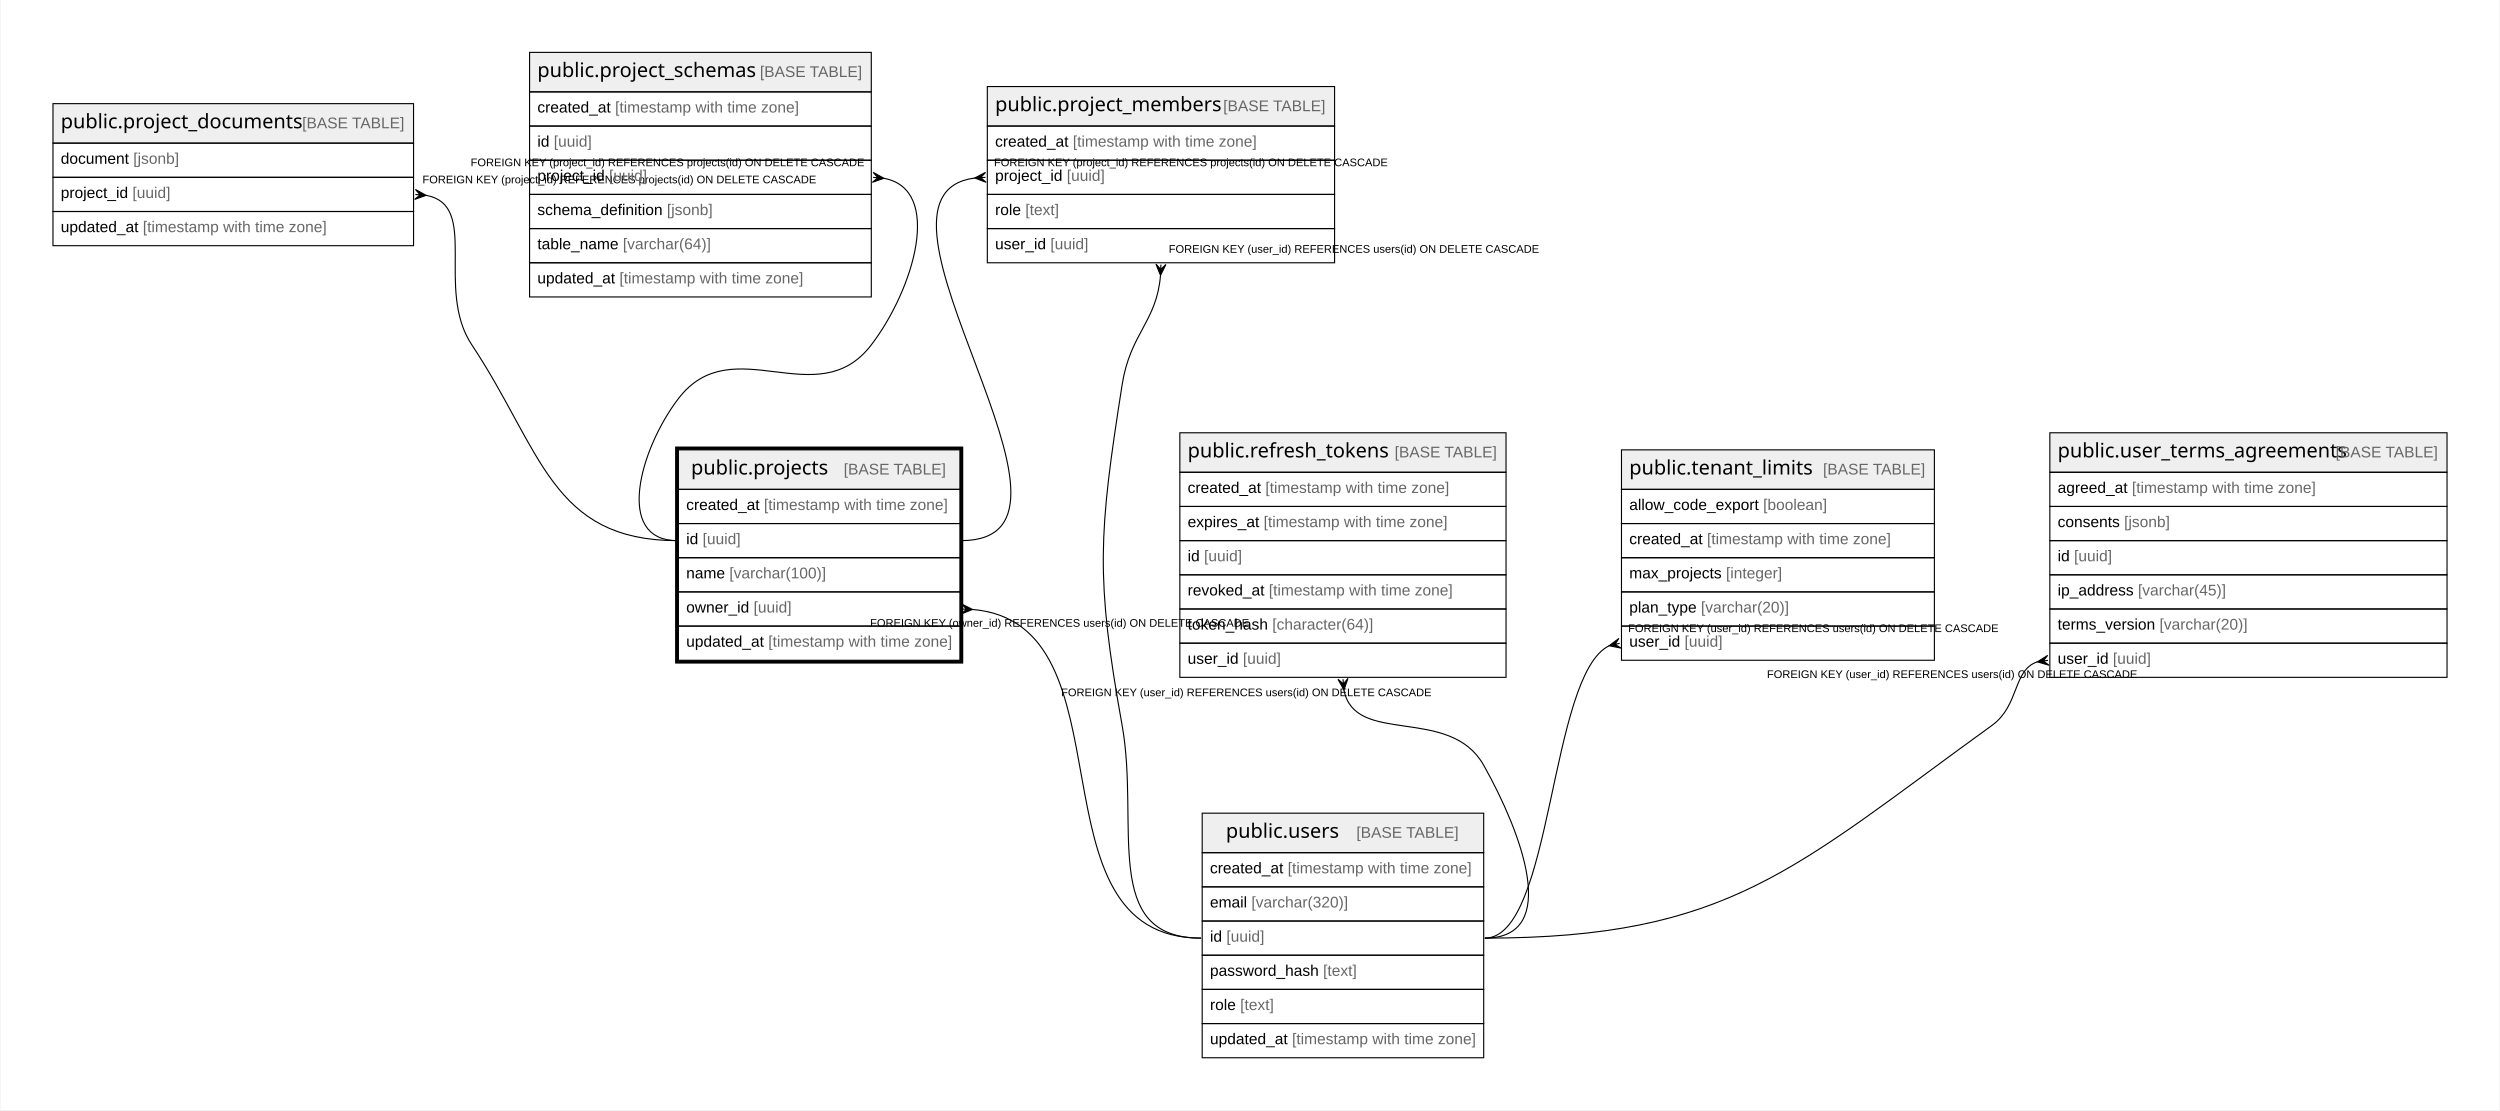
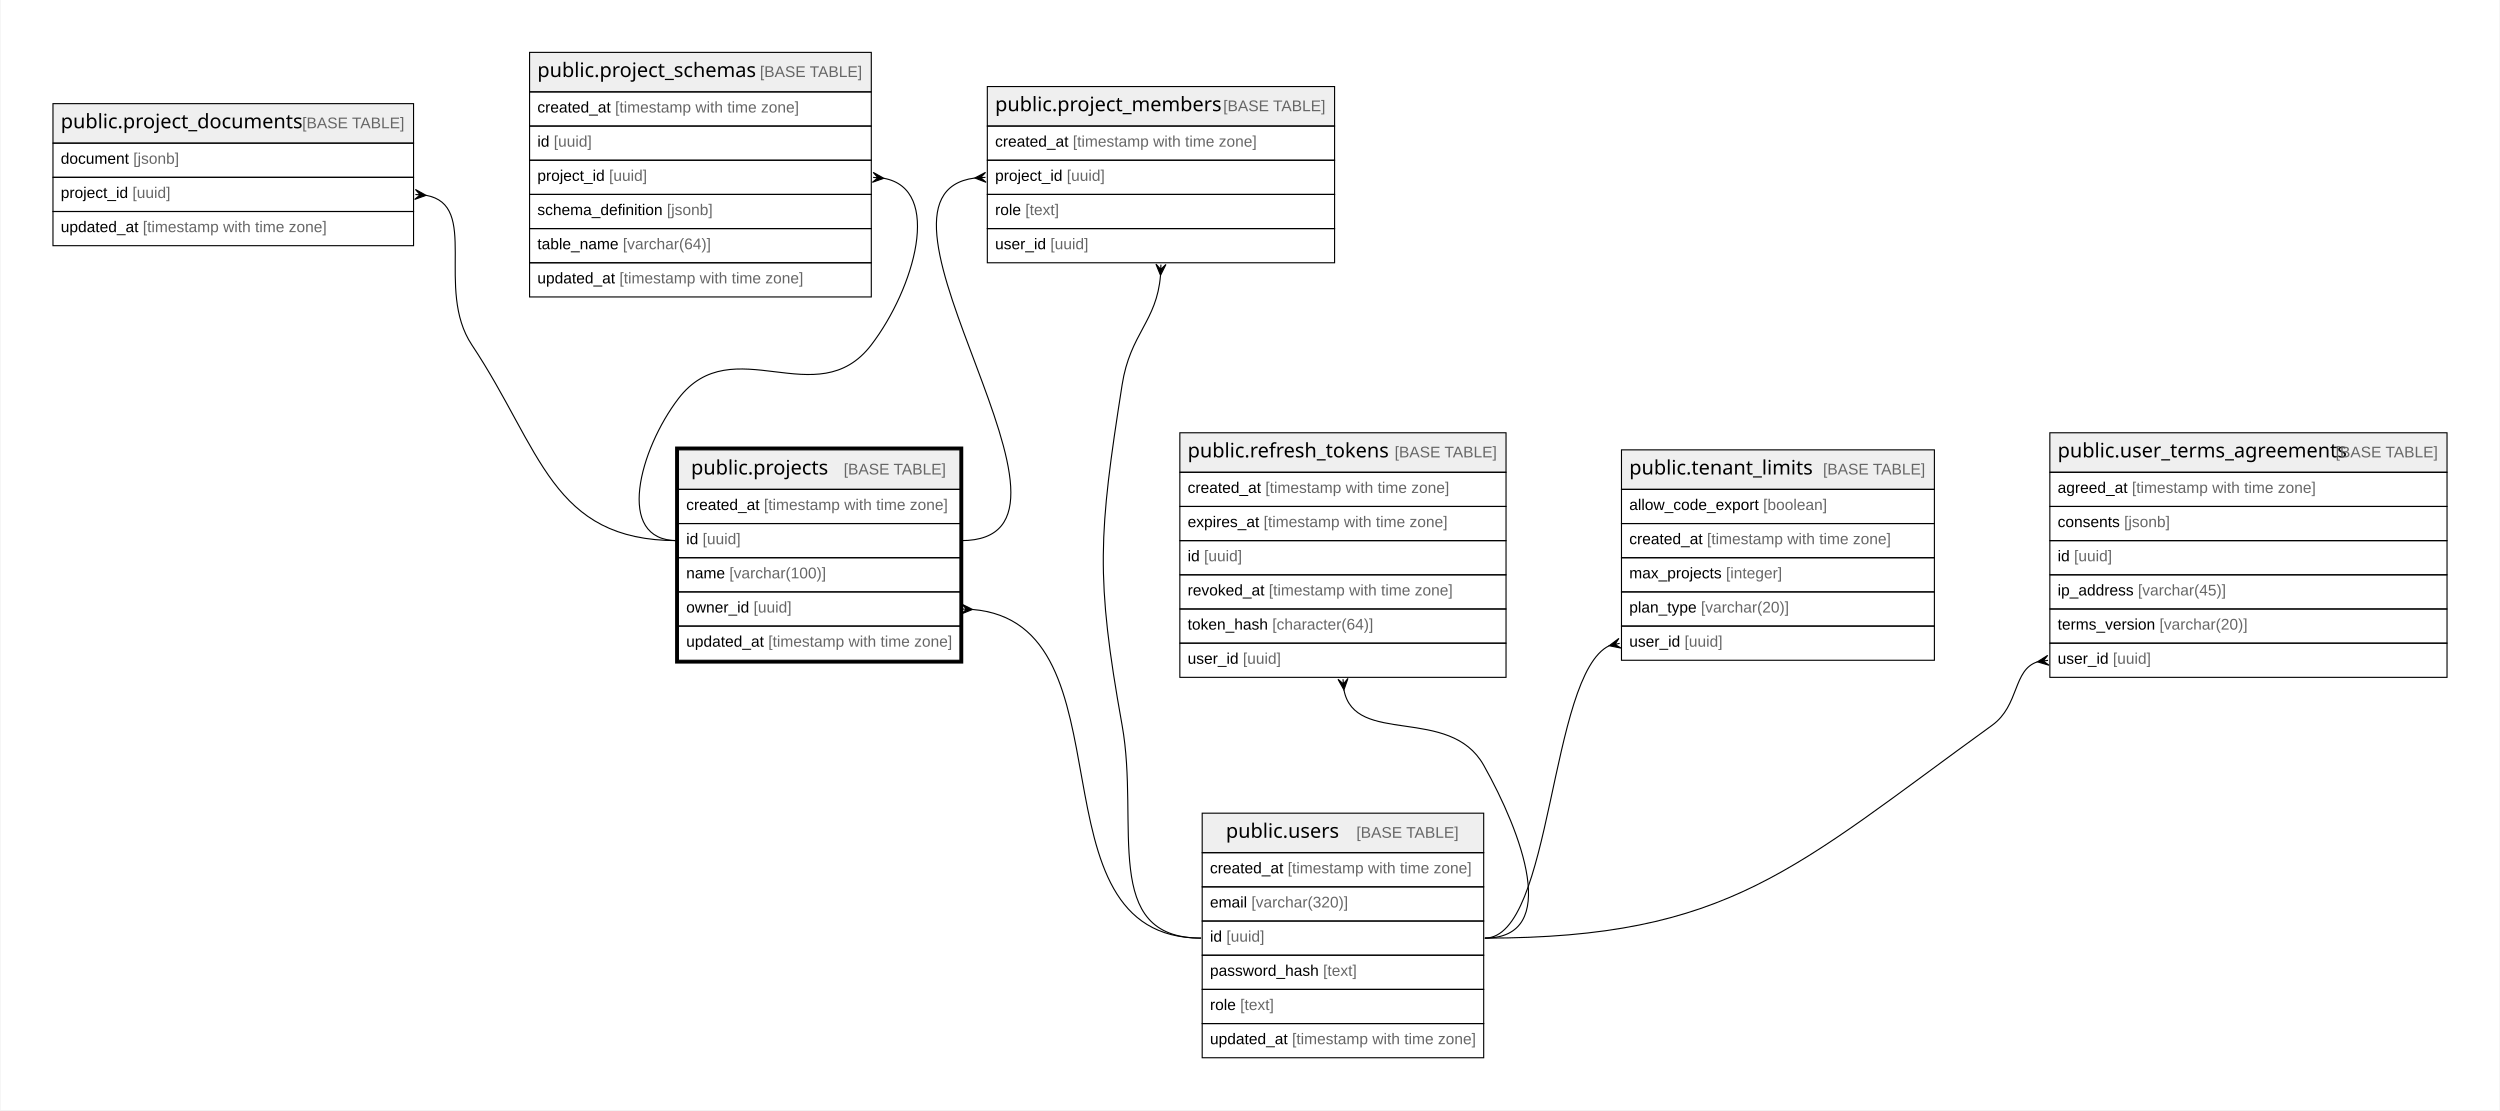
<svg xmlns="http://www.w3.org/2000/svg" width="2252pt" height="1000pt" viewBox="0.00 0.00 2251.83 1000.40">
  <g id="graph0" class="graph" transform="scale(1 1) rotate(0) translate(4 996.4)">
    <polygon fill="white" stroke="none" points="-4,4 -4,-996.4 2247.83,-996.4 2247.83,4 -4,4" />
    <g id="node1" class="node">
      <polygon fill="#efefef" stroke="none" points="606.83,-555.4 606.83,-591 860.51,-591 860.51,-555.4 606.83,-555.4" />
      <polygon fill="none" stroke="black" points="606.83,-555.4 606.83,-591 860.51,-591 860.51,-555.4 606.83,-555.4" />
      <text text-anchor="start" x="618.19" y="-568.8" font-family="Arial Bold" font-size="18.00">public.projects</text>
      <text text-anchor="start" x="724.66" y="-568.8" font-family="Arial" font-size="14.00">    </text>
      <text text-anchor="start" x="755.78" y="-568.8" font-family="Arial" font-size="14.00" fill="#666666">[BASE TABLE]</text>
      <polygon fill="none" stroke="black" points="606.83,-524.6 606.83,-555.4 860.51,-555.4 860.51,-524.6 606.83,-524.6" />
      <text text-anchor="start" x="613.83" y="-536.8" font-family="Arial" font-size="14.00">created_at </text>
      <text text-anchor="start" x="683.88" y="-536.8" font-family="Arial" font-size="14.00" fill="#666666">[timestamp with time zone]</text>
      <polygon fill="none" stroke="black" points="606.83,-493.8 606.83,-524.6 860.51,-524.6 860.51,-493.8 606.83,-493.8" />
      <text text-anchor="start" x="613.83" y="-506" font-family="Arial" font-size="14.00">id </text>
      <text text-anchor="start" x="628.62" y="-506" font-family="Arial" font-size="14.00" fill="#666666">[uuid]</text>
      <polygon fill="none" stroke="black" points="606.83,-463 606.83,-493.8 860.51,-493.8 860.51,-463 606.83,-463" />
      <text text-anchor="start" x="613.83" y="-475.2" font-family="Arial" font-size="14.00">name </text>
      <text text-anchor="start" x="652.74" y="-475.2" font-family="Arial" font-size="14.00" fill="#666666">[varchar(100)]</text>
      <polygon fill="none" stroke="black" points="606.83,-432.2 606.83,-463 860.51,-463 860.51,-432.2 606.83,-432.2" />
      <text text-anchor="start" x="613.83" y="-444.4" font-family="Arial" font-size="14.00">owner_id </text>
      <text text-anchor="start" x="674.53" y="-444.4" font-family="Arial" font-size="14.00" fill="#666666">[uuid]</text>
      <polygon fill="none" stroke="black" points="606.83,-401.4 606.83,-432.2 860.51,-432.2 860.51,-401.4 606.83,-401.4" />
      <text text-anchor="start" x="613.83" y="-413.6" font-family="Arial" font-size="14.00">updated_at </text>
      <text text-anchor="start" x="687.79" y="-413.6" font-family="Arial" font-size="14.00" fill="#666666">[timestamp with time zone]</text>
      <polygon fill="none" stroke="black" stroke-width="3" points="605.33,-399.9 605.33,-592.5 862.01,-592.5 862.01,-399.9 605.33,-399.9" />
    </g>
    <g id="node4" class="node">
      <polygon fill="#efefef" stroke="none" points="1078.83,-228 1078.83,-263.6 1332.51,-263.6 1332.51,-228 1078.83,-228" />
      <polygon fill="none" stroke="black" points="1078.83,-228 1078.83,-263.6 1332.51,-263.6 1332.51,-228 1078.83,-228" />
      <text text-anchor="start" x="1100.18" y="-241.4" font-family="Arial Bold" font-size="18.00">public.users</text>
      <text text-anchor="start" x="1186.67" y="-241.4" font-family="Arial" font-size="14.00">    </text>
      <text text-anchor="start" x="1217.78" y="-241.4" font-family="Arial" font-size="14.00" fill="#666666">[BASE TABLE]</text>
      <polygon fill="none" stroke="black" points="1078.83,-197.2 1078.83,-228 1332.51,-228 1332.51,-197.2 1078.83,-197.2" />
      <text text-anchor="start" x="1085.83" y="-209.4" font-family="Arial" font-size="14.00">created_at </text>
      <text text-anchor="start" x="1155.88" y="-209.4" font-family="Arial" font-size="14.00" fill="#666666">[timestamp with time zone]</text>
      <polygon fill="none" stroke="black" points="1078.83,-166.4 1078.83,-197.2 1332.51,-197.2 1332.51,-166.4 1078.83,-166.4" />
      <text text-anchor="start" x="1085.83" y="-178.6" font-family="Arial" font-size="14.00">email </text>
      <text text-anchor="start" x="1123.17" y="-178.6" font-family="Arial" font-size="14.00" fill="#666666">[varchar(320)]</text>
      <polygon fill="none" stroke="black" points="1078.83,-135.6 1078.83,-166.4 1332.51,-166.4 1332.51,-135.6 1078.83,-135.6" />
      <text text-anchor="start" x="1085.83" y="-147.8" font-family="Arial" font-size="14.00">id </text>
      <text text-anchor="start" x="1100.62" y="-147.8" font-family="Arial" font-size="14.00" fill="#666666">[uuid]</text>
      <polygon fill="none" stroke="black" points="1078.83,-104.8 1078.83,-135.6 1332.51,-135.6 1332.51,-104.8 1078.83,-104.8" />
      <text text-anchor="start" x="1085.83" y="-117" font-family="Arial" font-size="14.00">password_hash </text>
      <text text-anchor="start" x="1187.78" y="-117" font-family="Arial" font-size="14.00" fill="#666666">[text]</text>
      <polygon fill="none" stroke="black" points="1078.83,-74 1078.83,-104.8 1332.51,-104.8 1332.51,-74 1078.83,-74" />
      <text text-anchor="start" x="1085.83" y="-86.2" font-family="Arial" font-size="14.00">role </text>
      <text text-anchor="start" x="1113.06" y="-86.2" font-family="Arial" font-size="14.00" fill="#666666">[text]</text>
      <polygon fill="none" stroke="black" points="1078.83,-43.2 1078.83,-74 1332.51,-74 1332.51,-43.2 1078.83,-43.2" />
      <text text-anchor="start" x="1085.83" y="-55.4" font-family="Arial" font-size="14.00">updated_at </text>
      <text text-anchor="start" x="1159.79" y="-55.4" font-family="Arial" font-size="14.00" fill="#666666">[timestamp with time zone]</text>
    </g>
    <g id="edge5" class="edge">
      <path fill="none" stroke="black" d="M871.65,-447.2C1020.07,-434.99 918.18,-151 1077.83,-151" />
      <polygon fill="black" stroke="black" points="871.84,-447.19 861.67,-443.09 866.51,-447.4 862.18,-447.57 862.18,-447.57 862.18,-447.57 866.51,-447.4 862.02,-452.08 871.84,-447.19" />
-       <text text-anchor="start" x="779.58" y="-431.6" font-family="Arial" font-size="10.00">FOREIGN KEY (owner_id) REFERENCES users(id) ON DELETE CASCADE</text>
    </g>
    <g id="node2" class="node">
      <polygon fill="#efefef" stroke="none" points="43.2,-867.4 43.2,-903 368.14,-903 368.14,-867.4 43.2,-867.4" />
      <polygon fill="none" stroke="black" points="43.2,-867.4 43.2,-903 368.14,-903 368.14,-867.4 43.2,-867.4" />
      <text text-anchor="start" x="50.2" y="-880.8" font-family="Arial Bold" font-size="18.00">public.project_documents</text>
      <text text-anchor="start" x="236.65" y="-880.8" font-family="Arial" font-size="14.00">    </text>
      <text text-anchor="start" x="267.77" y="-880.8" font-family="Arial" font-size="14.00" fill="#666666">[BASE TABLE]</text>
      <polygon fill="none" stroke="black" points="43.2,-836.6 43.2,-867.4 368.14,-867.4 368.14,-836.6 43.2,-836.6" />
      <text text-anchor="start" x="50.2" y="-848.8" font-family="Arial" font-size="14.00">document </text>
      <text text-anchor="start" x="115.57" y="-848.8" font-family="Arial" font-size="14.00" fill="#666666">[jsonb]</text>
      <polygon fill="none" stroke="black" points="43.2,-805.8 43.2,-836.6 368.14,-836.6 368.14,-805.8 43.2,-805.8" />
      <text text-anchor="start" x="50.2" y="-818" font-family="Arial" font-size="14.00">project_id </text>
      <text text-anchor="start" x="114.79" y="-818" font-family="Arial" font-size="14.00" fill="#666666">[uuid]</text>
      <polygon fill="none" stroke="black" points="43.2,-775 43.2,-805.8 368.14,-805.8 368.14,-775 43.2,-775" />
      <text text-anchor="start" x="50.2" y="-787.2" font-family="Arial" font-size="14.00">updated_at </text>
      <text text-anchor="start" x="124.16" y="-787.2" font-family="Arial" font-size="14.00" fill="#666666">[timestamp with time zone]</text>
    </g>
    <g id="edge1" class="edge">
      <path fill="none" stroke="black" d="M379.35,-820.38C428.2,-811.7 387.08,-736.15 420.67,-685.6 483.56,-590.93 492.17,-509.2 605.83,-509.2" />
      <polygon fill="black" stroke="black" points="379.44,-820.37 369.11,-816.69 374.12,-820.8 369.81,-821.15 369.81,-821.15 369.81,-821.15 374.12,-820.8 369.83,-825.66 379.44,-820.37" />
-       <text text-anchor="start" x="376.14" y="-831.2" font-family="Arial" font-size="10.00">FOREIGN KEY (project_id) REFERENCES projects(id) ON DELETE CASCADE</text>
    </g>
    <g id="node3" class="node">
      <polygon fill="#efefef" stroke="none" points="885.2,-882.8 885.2,-918.4 1198.14,-918.4 1198.14,-882.8 885.2,-882.8" />
      <polygon fill="none" stroke="black" points="885.2,-882.8 885.2,-918.4 1198.14,-918.4 1198.14,-882.8 885.2,-882.8" />
      <text text-anchor="start" x="892.2" y="-896.2" font-family="Arial Bold" font-size="18.00">public.project_members</text>
      <text text-anchor="start" x="1066.65" y="-896.2" font-family="Arial" font-size="14.00">    </text>
      <text text-anchor="start" x="1097.77" y="-896.2" font-family="Arial" font-size="14.00" fill="#666666">[BASE TABLE]</text>
      <polygon fill="none" stroke="black" points="885.2,-852 885.2,-882.8 1198.14,-882.8 1198.14,-852 885.2,-852" />
      <text text-anchor="start" x="892.2" y="-864.2" font-family="Arial" font-size="14.00">created_at </text>
      <text text-anchor="start" x="962.25" y="-864.2" font-family="Arial" font-size="14.00" fill="#666666">[timestamp with time zone]</text>
      <polygon fill="none" stroke="black" points="885.2,-821.2 885.2,-852 1198.14,-852 1198.14,-821.2 885.2,-821.2" />
      <text text-anchor="start" x="892.2" y="-833.4" font-family="Arial" font-size="14.00">project_id </text>
      <text text-anchor="start" x="956.8" y="-833.4" font-family="Arial" font-size="14.00" fill="#666666">[uuid]</text>
      <polygon fill="none" stroke="black" points="885.2,-790.4 885.2,-821.2 1198.14,-821.2 1198.14,-790.4 885.2,-790.4" />
      <text text-anchor="start" x="892.2" y="-802.6" font-family="Arial" font-size="14.00">role </text>
      <text text-anchor="start" x="919.44" y="-802.6" font-family="Arial" font-size="14.00" fill="#666666">[text]</text>
      <polygon fill="none" stroke="black" points="885.2,-759.6 885.2,-790.4 1198.14,-790.4 1198.14,-759.6 885.2,-759.6" />
      <text text-anchor="start" x="892.2" y="-771.8" font-family="Arial" font-size="14.00">user_id </text>
      <text text-anchor="start" x="942.01" y="-771.8" font-family="Arial" font-size="14.00" fill="#666666">[uuid]</text>
    </g>
    <g id="edge2" class="edge">
      <path fill="none" stroke="black" d="M873.88,-835.98C751.74,-820.19 1003.67,-509.2 861.51,-509.2" />
      <polygon fill="black" stroke="black" points="873.89,-835.98 883.6,-841.07 879.21,-836.3 883.54,-836.56 883.54,-836.56 883.54,-836.56 879.21,-836.3 884.14,-832.09 873.89,-835.98" />
-       <text text-anchor="start" x="891.2" y="-846.6" font-family="Arial" font-size="10.00">FOREIGN KEY (project_id) REFERENCES projects(id) ON DELETE CASCADE</text>
    </g>
    <g id="edge3" class="edge">
      <path fill="none" stroke="black" d="M1041.26,-748.21C1037.85,-706.36 1013.97,-696.24 1006.67,-649.6 985.57,-514.89 982.58,-477.01 1006.67,-342.8 1022.74,-253.31 986.91,-151 1077.83,-151" />
      <polygon fill="black" stroke="black" points="1041.27,-748.27 1037.16,-758.44 1041.47,-753.6 1041.64,-757.93 1041.64,-757.93 1041.64,-757.93 1041.47,-753.6 1046.15,-758.09 1041.27,-748.27" />
-       <text text-anchor="start" x="1048.67" y="-768.6" font-family="Arial" font-size="10.00">FOREIGN KEY (user_id) REFERENCES users(id) ON DELETE CASCADE</text>
    </g>
    <g id="node5" class="node">
      <polygon fill="#efefef" stroke="none" points="472.7,-913.6 472.7,-949.2 780.64,-949.2 780.64,-913.6 472.7,-913.6" />
      <polygon fill="none" stroke="black" points="472.7,-913.6 472.7,-949.2 780.64,-949.2 780.64,-913.6 472.7,-913.6" />
      <text text-anchor="start" x="479.7" y="-927" font-family="Arial Bold" font-size="18.00">public.project_schemas</text>
      <text text-anchor="start" x="649.15" y="-927" font-family="Arial" font-size="14.00">    </text>
      <text text-anchor="start" x="680.26" y="-927" font-family="Arial" font-size="14.00" fill="#666666">[BASE TABLE]</text>
      <polygon fill="none" stroke="black" points="472.7,-882.8 472.7,-913.6 780.64,-913.6 780.64,-882.8 472.7,-882.8" />
      <text text-anchor="start" x="479.7" y="-895" font-family="Arial" font-size="14.00">created_at </text>
      <text text-anchor="start" x="549.75" y="-895" font-family="Arial" font-size="14.00" fill="#666666">[timestamp with time zone]</text>
      <polygon fill="none" stroke="black" points="472.7,-852 472.7,-882.8 780.64,-882.8 780.64,-852 472.7,-852" />
      <text text-anchor="start" x="479.7" y="-864.2" font-family="Arial" font-size="14.00">id </text>
      <text text-anchor="start" x="494.49" y="-864.2" font-family="Arial" font-size="14.00" fill="#666666">[uuid]</text>
      <polygon fill="none" stroke="black" points="472.7,-821.2 472.7,-852 780.64,-852 780.64,-821.2 472.7,-821.2" />
      <text text-anchor="start" x="479.7" y="-833.4" font-family="Arial" font-size="14.00">project_id </text>
      <text text-anchor="start" x="544.3" y="-833.4" font-family="Arial" font-size="14.00" fill="#666666">[uuid]</text>
      <polygon fill="none" stroke="black" points="472.7,-790.4 472.7,-821.2 780.64,-821.2 780.64,-790.4 472.7,-790.4" />
      <text text-anchor="start" x="479.7" y="-802.6" font-family="Arial" font-size="14.00">schema_definition </text>
      <text text-anchor="start" x="596.44" y="-802.6" font-family="Arial" font-size="14.00" fill="#666666">[jsonb]</text>
      <polygon fill="none" stroke="black" points="472.7,-759.6 472.7,-790.4 780.64,-790.4 780.64,-759.6 472.7,-759.6" />
      <text text-anchor="start" x="479.7" y="-771.8" font-family="Arial" font-size="14.00">table_name </text>
      <text text-anchor="start" x="556.76" y="-771.8" font-family="Arial" font-size="14.00" fill="#666666">[varchar(64)]</text>
      <polygon fill="none" stroke="black" points="472.7,-728.8 472.7,-759.6 780.64,-759.6 780.64,-728.8 472.7,-728.8" />
      <text text-anchor="start" x="479.7" y="-741" font-family="Arial" font-size="14.00">updated_at </text>
      <text text-anchor="start" x="553.66" y="-741" font-family="Arial" font-size="14.00" fill="#666666">[timestamp with time zone]</text>
    </g>
    <g id="edge4" class="edge">
      <path fill="none" stroke="black" d="M791.81,-835.75C845.72,-826.05 819.18,-735.99 780.64,-685.6 731.92,-621.91 655.58,-700.86 606.83,-637.2 572.24,-592.03 548.94,-509.2 605.83,-509.2" />
      <polygon fill="black" stroke="black" points="791.94,-835.74 781.59,-832.09 786.62,-836.18 782.3,-836.54 782.3,-836.54 782.3,-836.54 786.62,-836.18 782.35,-841.06 791.94,-835.74" />
-       <text text-anchor="start" x="419.55" y="-846.6" font-family="Arial" font-size="10.00">FOREIGN KEY (project_id) REFERENCES projects(id) ON DELETE CASCADE</text>
    </g>
    <g id="node6" class="node">
      <polygon fill="#efefef" stroke="none" points="1058.7,-570.8 1058.7,-606.4 1352.64,-606.4 1352.64,-570.8 1058.7,-570.8" />
      <polygon fill="none" stroke="black" points="1058.7,-570.8 1058.7,-606.4 1352.64,-606.4 1352.64,-570.8 1058.7,-570.8" />
      <text text-anchor="start" x="1065.7" y="-584.2" font-family="Arial Bold" font-size="18.00">public.refresh_tokens</text>
      <text text-anchor="start" x="1221.15" y="-584.2" font-family="Arial" font-size="14.00">    </text>
      <text text-anchor="start" x="1252.27" y="-584.2" font-family="Arial" font-size="14.00" fill="#666666">[BASE TABLE]</text>
      <polygon fill="none" stroke="black" points="1058.7,-540 1058.7,-570.8 1352.64,-570.8 1352.64,-540 1058.7,-540" />
      <text text-anchor="start" x="1065.7" y="-552.2" font-family="Arial" font-size="14.00">created_at </text>
      <text text-anchor="start" x="1135.75" y="-552.2" font-family="Arial" font-size="14.00" fill="#666666">[timestamp with time zone]</text>
      <polygon fill="none" stroke="black" points="1058.7,-509.2 1058.7,-540 1352.64,-540 1352.64,-509.2 1058.7,-509.2" />
      <text text-anchor="start" x="1065.7" y="-521.4" font-family="Arial" font-size="14.00">expires_at </text>
      <text text-anchor="start" x="1134.18" y="-521.4" font-family="Arial" font-size="14.00" fill="#666666">[timestamp with time zone]</text>
      <polygon fill="none" stroke="black" points="1058.7,-478.4 1058.7,-509.2 1352.64,-509.2 1352.64,-478.4 1058.7,-478.4" />
      <text text-anchor="start" x="1065.7" y="-490.6" font-family="Arial" font-size="14.00">id </text>
      <text text-anchor="start" x="1080.49" y="-490.6" font-family="Arial" font-size="14.00" fill="#666666">[uuid]</text>
      <polygon fill="none" stroke="black" points="1058.7,-447.6 1058.7,-478.4 1352.64,-478.4 1352.64,-447.6 1058.7,-447.6" />
      <text text-anchor="start" x="1065.7" y="-459.8" font-family="Arial" font-size="14.00">revoked_at </text>
      <text text-anchor="start" x="1138.86" y="-459.8" font-family="Arial" font-size="14.00" fill="#666666">[timestamp with time zone]</text>
      <polygon fill="none" stroke="black" points="1058.7,-416.8 1058.7,-447.6 1352.64,-447.6 1352.64,-416.8 1058.7,-416.8" />
      <text text-anchor="start" x="1065.7" y="-429" font-family="Arial" font-size="14.00">token_hash </text>
      <text text-anchor="start" x="1141.98" y="-429" font-family="Arial" font-size="14.00" fill="#666666">[character(64)]</text>
      <polygon fill="none" stroke="black" points="1058.7,-386 1058.7,-416.8 1352.64,-416.8 1352.64,-386 1058.7,-386" />
      <text text-anchor="start" x="1065.7" y="-398.2" font-family="Arial" font-size="14.00">user_id </text>
      <text text-anchor="start" x="1115.51" y="-398.2" font-family="Arial" font-size="14.00" fill="#666666">[uuid]</text>
    </g>
    <g id="edge6" class="edge">
      <path fill="none" stroke="black" d="M1206.55,-374.79C1216.16,-323.62 1301.88,-361.25 1332.51,-306.8 1366.46,-246.45 1402.76,-151 1333.51,-151" />
      <polygon fill="black" stroke="black" points="1206.56,-374.7 1201.22,-384.28 1206.1,-380.02 1205.73,-384.33 1205.73,-384.33 1205.73,-384.33 1206.1,-380.02 1210.18,-385.05 1206.56,-374.7" />
-       <text text-anchor="start" x="951.7" y="-369" font-family="Arial" font-size="10.00">FOREIGN KEY (user_id) REFERENCES users(id) ON DELETE CASCADE</text>
    </g>
    <g id="node7" class="node">
      <polygon fill="#efefef" stroke="none" points="1456.68,-555.4 1456.68,-591 1738.66,-591 1738.66,-555.4 1456.68,-555.4" />
      <polygon fill="none" stroke="black" points="1456.68,-555.4 1456.68,-591 1738.66,-591 1738.66,-555.4 1456.68,-555.4" />
      <text text-anchor="start" x="1463.68" y="-568.8" font-family="Arial Bold" font-size="18.00">public.tenant_limits</text>
      <text text-anchor="start" x="1607.17" y="-568.8" font-family="Arial" font-size="14.00">    </text>
      <text text-anchor="start" x="1638.28" y="-568.8" font-family="Arial" font-size="14.00" fill="#666666">[BASE TABLE]</text>
      <polygon fill="none" stroke="black" points="1456.68,-524.6 1456.68,-555.4 1738.66,-555.4 1738.66,-524.6 1456.68,-524.6" />
      <text text-anchor="start" x="1463.68" y="-536.8" font-family="Arial" font-size="14.00">allow_code_export </text>
      <text text-anchor="start" x="1584.32" y="-536.8" font-family="Arial" font-size="14.00" fill="#666666">[boolean]</text>
      <polygon fill="none" stroke="black" points="1456.68,-493.8 1456.68,-524.6 1738.66,-524.6 1738.66,-493.8 1456.68,-493.8" />
      <text text-anchor="start" x="1463.68" y="-506" font-family="Arial" font-size="14.00">created_at </text>
      <text text-anchor="start" x="1533.73" y="-506" font-family="Arial" font-size="14.00" fill="#666666">[timestamp with time zone]</text>
      <polygon fill="none" stroke="black" points="1456.68,-463 1456.68,-493.8 1738.66,-493.8 1738.66,-463 1456.68,-463" />
      <text text-anchor="start" x="1463.68" y="-475.2" font-family="Arial" font-size="14.00">max_projects </text>
      <text text-anchor="start" x="1550.83" y="-475.2" font-family="Arial" font-size="14.00" fill="#666666">[integer]</text>
      <polygon fill="none" stroke="black" points="1456.68,-432.2 1456.68,-463 1738.66,-463 1738.66,-432.2 1456.68,-432.2" />
      <text text-anchor="start" x="1463.68" y="-444.4" font-family="Arial" font-size="14.00">plan_type </text>
      <text text-anchor="start" x="1528.29" y="-444.4" font-family="Arial" font-size="14.00" fill="#666666">[varchar(20)]</text>
      <polygon fill="none" stroke="black" points="1456.68,-401.4 1456.68,-432.2 1738.66,-432.2 1738.66,-401.4 1456.68,-401.4" />
      <text text-anchor="start" x="1463.68" y="-413.6" font-family="Arial" font-size="14.00">user_id </text>
      <text text-anchor="start" x="1513.49" y="-413.6" font-family="Arial" font-size="14.00" fill="#666666">[uuid]</text>
    </g>
    <g id="edge7" class="edge">
      <path fill="none" stroke="black" d="M1445.65,-414.5C1391.32,-388.52 1394.96,-151 1333.51,-151" />
      <polygon fill="black" stroke="black" points="1445.61,-414.49 1454.35,-421.11 1450.81,-415.68 1455.03,-416.65 1455.03,-416.65 1455.03,-416.65 1450.81,-415.68 1456.36,-412.34 1445.61,-414.49" />
-       <text text-anchor="start" x="1462.68" y="-426.8" font-family="Arial" font-size="10.00">FOREIGN KEY (user_id) REFERENCES users(id) ON DELETE CASCADE</text>
    </g>
    <g id="node8" class="node">
      <polygon fill="#efefef" stroke="none" points="1842.71,-570.8 1842.71,-606.4 2200.63,-606.4 2200.63,-570.8 1842.71,-570.8" />
      <polygon fill="none" stroke="black" points="1842.71,-570.8 1842.71,-606.4 2200.63,-606.4 2200.63,-570.8 1842.71,-570.8" />
      <text text-anchor="start" x="1849.71" y="-584.2" font-family="Arial Bold" font-size="18.00">public.user_terms_agreements</text>
      <text text-anchor="start" x="2069.14" y="-584.2" font-family="Arial" font-size="14.00">    </text>
      <text text-anchor="start" x="2100.26" y="-584.2" font-family="Arial" font-size="14.00" fill="#666666">[BASE TABLE]</text>
      <polygon fill="none" stroke="black" points="1842.71,-540 1842.71,-570.8 2200.63,-570.8 2200.63,-540 1842.71,-540" />
      <text text-anchor="start" x="1849.71" y="-552.2" font-family="Arial" font-size="14.00">agreed_at </text>
      <text text-anchor="start" x="1916.66" y="-552.2" font-family="Arial" font-size="14.00" fill="#666666">[timestamp with time zone]</text>
      <polygon fill="none" stroke="black" points="1842.71,-509.2 1842.71,-540 2200.63,-540 2200.63,-509.2 1842.71,-509.2" />
      <text text-anchor="start" x="1849.71" y="-521.4" font-family="Arial" font-size="14.00">consents </text>
      <text text-anchor="start" x="1909.64" y="-521.4" font-family="Arial" font-size="14.00" fill="#666666">[jsonb]</text>
      <polygon fill="none" stroke="black" points="1842.71,-478.4 1842.71,-509.2 2200.63,-509.2 2200.63,-478.4 1842.71,-478.4" />
      <text text-anchor="start" x="1849.71" y="-490.6" font-family="Arial" font-size="14.00">id </text>
      <text text-anchor="start" x="1864.5" y="-490.6" font-family="Arial" font-size="14.00" fill="#666666">[uuid]</text>
      <polygon fill="none" stroke="black" points="1842.71,-447.6 1842.71,-478.4 2200.63,-478.4 2200.63,-447.6 1842.71,-447.6" />
      <text text-anchor="start" x="1849.71" y="-459.8" font-family="Arial" font-size="14.00">ip_address </text>
      <text text-anchor="start" x="1922.09" y="-459.8" font-family="Arial" font-size="14.00" fill="#666666">[varchar(45)]</text>
      <polygon fill="none" stroke="black" points="1842.71,-416.8 1842.71,-447.6 2200.63,-447.6 2200.63,-416.8 1842.71,-416.8" />
      <text text-anchor="start" x="1849.71" y="-429" font-family="Arial" font-size="14.00">terms_version </text>
      <text text-anchor="start" x="1941.52" y="-429" font-family="Arial" font-size="14.00" fill="#666666">[varchar(20)]</text>
      <polygon fill="none" stroke="black" points="1842.71,-386 1842.71,-416.8 2200.63,-416.8 2200.63,-386 1842.71,-386" />
      <text text-anchor="start" x="1849.71" y="-398.2" font-family="Arial" font-size="14.00">user_id </text>
      <text text-anchor="start" x="1899.52" y="-398.2" font-family="Arial" font-size="14.00" fill="#666666">[uuid]</text>
    </g>
    <g id="edge8" class="edge">
      <path fill="none" stroke="black" d="M1831.62,-400C1809.27,-392.94 1815.49,-360.74 1790.67,-342.8 1612.08,-213.75 1553.85,-151 1333.51,-151" />
      <polygon fill="black" stroke="black" points="1831.47,-399.98 1840.76,-405.81 1836.76,-400.72 1841.05,-401.31 1841.05,-401.31 1841.05,-401.31 1836.76,-400.72 1842,-396.9 1831.47,-399.98" />
-       <text text-anchor="start" x="1587.74" y="-385.4" font-family="Arial" font-size="10.00">FOREIGN KEY (user_id) REFERENCES users(id) ON DELETE CASCADE</text>
    </g>
  </g>
</svg>
